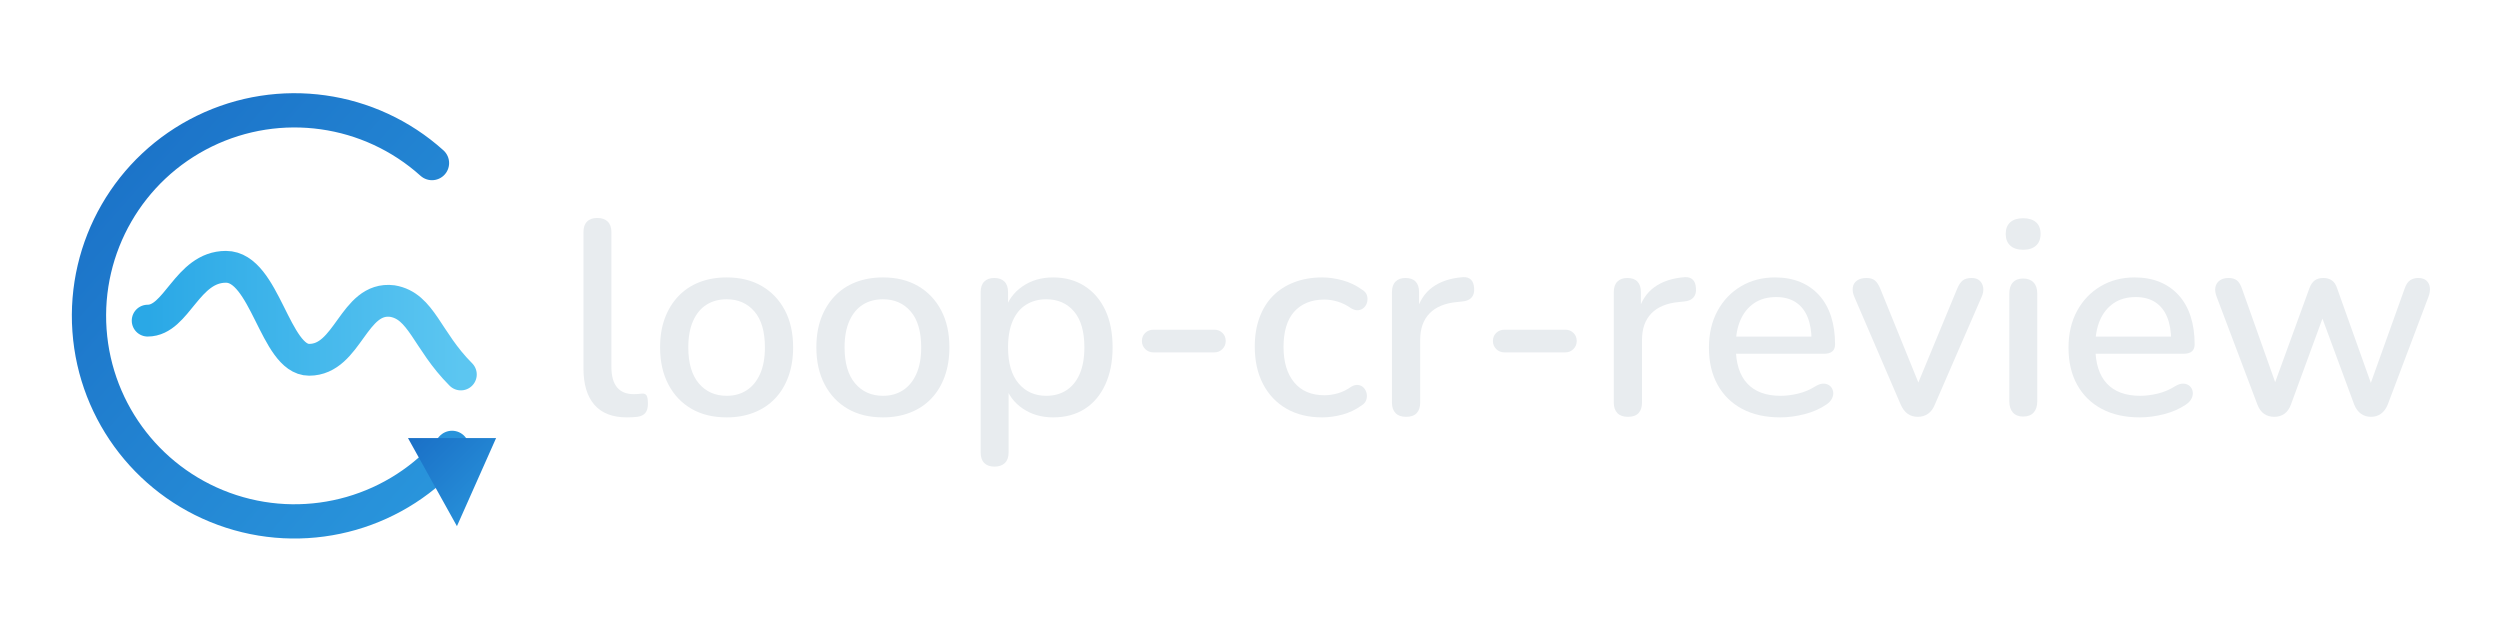
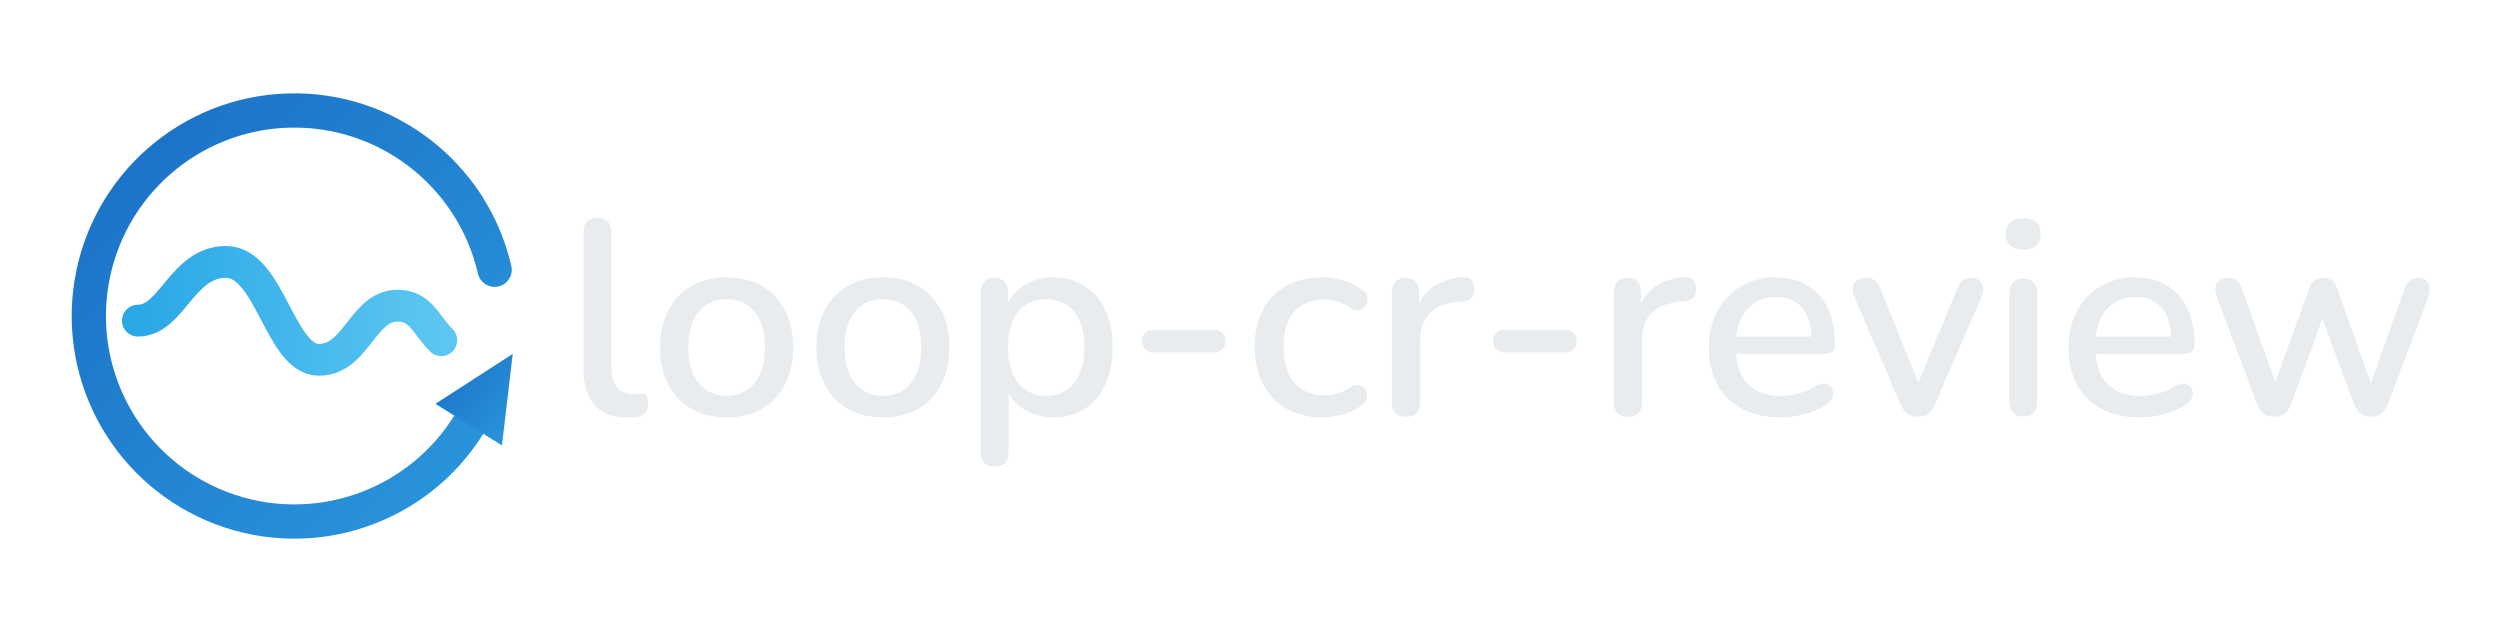
<svg xmlns="http://www.w3.org/2000/svg" viewBox="0 0 470 120" width="470" height="120">
  <defs>
    <linearGradient id="ring" x1="0" y1="0" x2="1" y2="1">
      <stop offset="0" stop-color="#1A6FC6" />
      <stop offset="1" stop-color="#2A97DD" />
    </linearGradient>
    <linearGradient id="wave" x1="0" y1="0" x2="1" y2="0">
      <stop offset="0" stop-color="#2AA8E6" />
      <stop offset="1" stop-color="#5CC6F1" />
    </linearGradient>
  </defs>
  <g transform="translate(2,6) scale(0.92)">
-     <path d="M 86.1 26.8 A 42 42 0 1 0 90.2 85.0" fill="none" stroke="url(#ring)" stroke-width="7" stroke-linecap="round" />
-     <path d="M 91.2 101.0 L 81.2 83.0 L 99.2 83.0 Z" fill="url(#ring)" />
-     <path d="M 28 59 C 34 59 36 48 44 48 C 52 48 54 67 61 67 C 69 67 70 54 78 55 C 84 56 85 63 92 70" fill="none" stroke="url(#wave)" stroke-width="6.5" stroke-linecap="round" stroke-linejoin="round" />
+     <path d="M 98.9 48.6 A 42 42 0 1 0 93.6 80.3" fill="none" stroke="url(#ring)" stroke-width="7" stroke-linecap="round" />
+     <path d="M 102.6 65.8 L 100.4 84.5 L 86.8 76.0 Z" fill="url(#ring)" />
+     <path d="M 26 59 C 33 59 35 47 44 47 C 53 47 55 67 63 67 C 71 67 72 55 80 56 C 84 56.5 85 60 88 63" fill="none" stroke="url(#wave)" stroke-width="6.5" stroke-linecap="round" stroke-linejoin="round" />
  </g>
  <g transform="translate(106,78) scale(0.052,-0.052)" fill="#E8ECEF">
    <path transform="translate(0,0)" d="M228 -9Q150 -9 110.5 36.5Q71 82 71 168V661Q71 686 84.0 699.0Q97 712 121 712Q145 712 158.5 699.0Q172 686 172 661V174Q172 124 192.5 99.5Q213 75 252 75Q261 75 268.0 75.5Q275 76 282 77Q294 78 299.0 70.5Q304 63 304 40Q304 19 295.0 7.5Q286 -4 266 -7Q257 -8 247.0 -8.5Q237 -9 228 -9Z" />
    <path transform="translate(306,0)" d="M283 -9Q209 -9 155.5 22.0Q102 53 72.0 110.0Q42 167 42 244Q42 303 59.0 349.0Q76 395 107.5 428.5Q139 462 183.5 479.5Q228 497 283 497Q356 497 409.5 466.0Q463 435 493.0 378.5Q523 322 523 244Q523 186 506.0 139.0Q489 92 457.5 59.0Q426 26 381.5 8.5Q337 -9 283 -9ZM283 69Q324 69 355.0 89.0Q386 109 403.5 148.0Q421 187 421 244Q421 330 383.0 374.0Q345 418 283 418Q241 418 210.0 398.5Q179 379 161.5 340.0Q144 301 144 244Q144 159 182.0 114.0Q220 69 283 69Z" />
    <path transform="translate(871,0)" d="M283 -9Q209 -9 155.5 22.0Q102 53 72.0 110.0Q42 167 42 244Q42 303 59.0 349.0Q76 395 107.5 428.5Q139 462 183.5 479.5Q228 497 283 497Q356 497 409.5 466.0Q463 435 493.0 378.5Q523 322 523 244Q523 186 506.0 139.0Q489 92 457.5 59.0Q426 26 381.5 8.5Q337 -9 283 -9ZM283 69Q324 69 355.0 89.0Q386 109 403.5 148.0Q421 187 421 244Q421 330 383.0 374.0Q345 418 283 418Q241 418 210.0 398.5Q179 379 161.5 340.0Q144 301 144 244Q144 159 182.0 114.0Q220 69 283 69Z" />
    <path transform="translate(1436,0)" d="M121 -187Q97 -187 84.0 -174.0Q71 -161 71 -136V444Q71 469 84.0 482.0Q97 495 120 495Q144 495 157.0 482.0Q170 469 170 444V357L159 378Q175 432 222.0 464.5Q269 497 333 497Q398 497 446.5 466.0Q495 435 521.5 379.0Q548 323 548 244Q548 167 521.5 109.5Q495 52 447.0 21.5Q399 -9 333 -9Q270 -9 223.0 23.0Q176 55 160 108H172V-136Q172 -161 158.5 -174.0Q145 -187 121 -187ZM308 69Q350 69 381.0 89.0Q412 109 429.0 148.0Q446 187 446 244Q446 330 408.5 374.0Q371 418 308 418Q267 418 235.5 398.5Q204 379 187.0 340.0Q170 301 170 244Q170 159 208.0 114.0Q246 69 308 69Z" />
    <path transform="translate(2027,0)" d="M105 226Q87 226 75.0 238.0Q63 250 63 267Q63 285 75.0 296.5Q87 308 105 308H325Q342 308 354.0 296.5Q366 285 366 267Q366 250 354.0 238.0Q342 226 325 226Z" />
    <path transform="translate(2456,0)" d="M286 -9Q211 -9 156.5 22.5Q102 54 72.0 111.5Q42 169 42 247Q42 305 59.0 351.5Q76 398 107.5 430.0Q139 462 184.5 479.5Q230 497 286 497Q321 497 359.5 486.5Q398 476 431 452Q444 444 447.5 432.5Q451 421 448.5 409.0Q446 397 437.5 388.5Q429 380 417.0 378.5Q405 377 391 385Q367 402 342.0 409.5Q317 417 294 417Q258 417 230.5 405.5Q203 394 184.0 372.5Q165 351 155.5 319.0Q146 287 146 246Q146 164 184.5 117.5Q223 71 294 71Q317 71 342.0 78.0Q367 85 391 102Q405 110 417.0 108.0Q429 106 436.5 97.5Q444 89 446.5 77.5Q449 66 445.0 54.0Q441 42 428 34Q396 11 358.5 1.0Q321 -9 286 -9Z" />
    <path transform="translate(2923,0)" d="M122 -7Q97 -7 84.0 6.5Q71 20 71 44V444Q71 469 84.0 482.0Q97 495 120 495Q144 495 156.5 482.0Q169 469 169 444V371H159Q175 431 218.0 462.0Q261 493 328 498Q346 499 356.5 489.0Q367 479 368 458Q370 437 359.0 424.5Q348 412 325 410L306 408Q241 402 207.0 367.0Q173 332 173 271V44Q173 20 160.5 6.5Q148 -7 122 -7Z" />
    <path transform="translate(3296,0)" d="M105 226Q87 226 75.0 238.0Q63 250 63 267Q63 285 75.0 296.5Q87 308 105 308H325Q342 308 354.0 296.5Q366 285 366 267Q366 250 354.0 238.0Q342 226 325 226Z" />
    <path transform="translate(3725,0)" d="M122 -7Q97 -7 84.0 6.5Q71 20 71 44V444Q71 469 84.0 482.0Q97 495 120 495Q144 495 156.5 482.0Q169 469 169 444V371H159Q175 431 218.0 462.0Q261 493 328 498Q346 499 356.5 489.0Q367 479 368 458Q370 437 359.0 424.5Q348 412 325 410L306 408Q241 402 207.0 367.0Q173 332 173 271V44Q173 20 160.5 6.5Q148 -7 122 -7Z" />
    <path transform="translate(4098,0)" d="M300 -9Q220 -9 162.5 21.5Q105 52 73.5 108.5Q42 165 42 243Q42 319 73.0 376.0Q104 433 158.0 465.0Q212 497 281 497Q332 497 372.0 480.5Q412 464 440.5 432.5Q469 401 483.5 356.0Q498 311 498 255Q498 238 488.0 229.5Q478 221 458 221H122V283H430L413 269Q413 319 398.5 354.0Q384 389 355.5 407.5Q327 426 285 426Q238 426 205.5 404.0Q173 382 156.0 343.0Q139 304 139 252V246Q139 158 180.5 113.5Q222 69 301 69Q331 69 364.5 77.0Q398 85 428 104Q445 114 458.5 113.0Q472 112 480.5 104.0Q489 96 491.0 84.0Q493 72 487.0 59.5Q481 47 466 37Q432 14 387.0 2.5Q342 -9 300 -9Z" />
    <path transform="translate(4635,0)" d="M260 -7Q239 -7 223.5 4.0Q208 15 198 38L31 426Q23 444 25.0 460.0Q27 476 40.0 485.5Q53 495 75 495Q94 495 105.0 486.0Q116 477 125 455L276 83H248L402 455Q411 477 422.5 486.0Q434 495 455 495Q473 495 483.5 485.5Q494 476 496.5 460.5Q499 445 491 427L322 38Q313 15 297.0 4.0Q281 -7 260 -7Z" />
    <path transform="translate(5155,0)" d="M121 -6Q97 -6 84.0 8.5Q71 23 71 49V439Q71 465 84.0 479.0Q97 493 121 493Q145 493 158.5 479.0Q172 465 172 439V49Q172 23 159.0 8.5Q146 -6 121 -6ZM121 597Q91 597 74.5 612.0Q58 627 58 654Q58 682 74.5 696.5Q91 711 121 711Q151 711 167.5 696.5Q184 682 184 654Q184 627 167.5 612.0Q151 597 121 597Z" />
    <path transform="translate(5398,0)" d="M300 -9Q220 -9 162.5 21.5Q105 52 73.5 108.5Q42 165 42 243Q42 319 73.0 376.0Q104 433 158.0 465.0Q212 497 281 497Q332 497 372.0 480.5Q412 464 440.5 432.5Q469 401 483.5 356.0Q498 311 498 255Q498 238 488.0 229.5Q478 221 458 221H122V283H430L413 269Q413 319 398.5 354.0Q384 389 355.5 407.5Q327 426 285 426Q238 426 205.5 404.0Q173 382 156.0 343.0Q139 304 139 252V246Q139 158 180.5 113.5Q222 69 301 69Q331 69 364.5 77.0Q398 85 428 104Q445 114 458.5 113.0Q472 112 480.5 104.0Q489 96 491.0 84.0Q493 72 487.0 59.5Q481 47 466 37Q432 14 387.0 2.5Q342 -9 300 -9Z" />
    <path transform="translate(5935,0)" d="M249 -7Q228 -7 212.5 3.5Q197 14 188 37L41 426Q33 446 36.0 461.5Q39 477 51.5 486.0Q64 495 84 495Q102 495 113.5 486.5Q125 478 133 454L264 85H240L376 458Q383 477 395.0 486.0Q407 495 426 495Q445 495 457.5 486.0Q470 477 476 458L609 85H587L720 456Q728 479 740.5 487.0Q753 495 769 495Q789 495 799.5 485.0Q810 475 811.5 459.5Q813 444 806 426L659 37Q650 15 634.5 4.0Q619 -7 599 -7Q578 -7 562.5 4.0Q547 15 538 37L398 416H448L309 37Q301 15 285.5 4.0Q270 -7 249 -7Z" />
  </g>
</svg>
